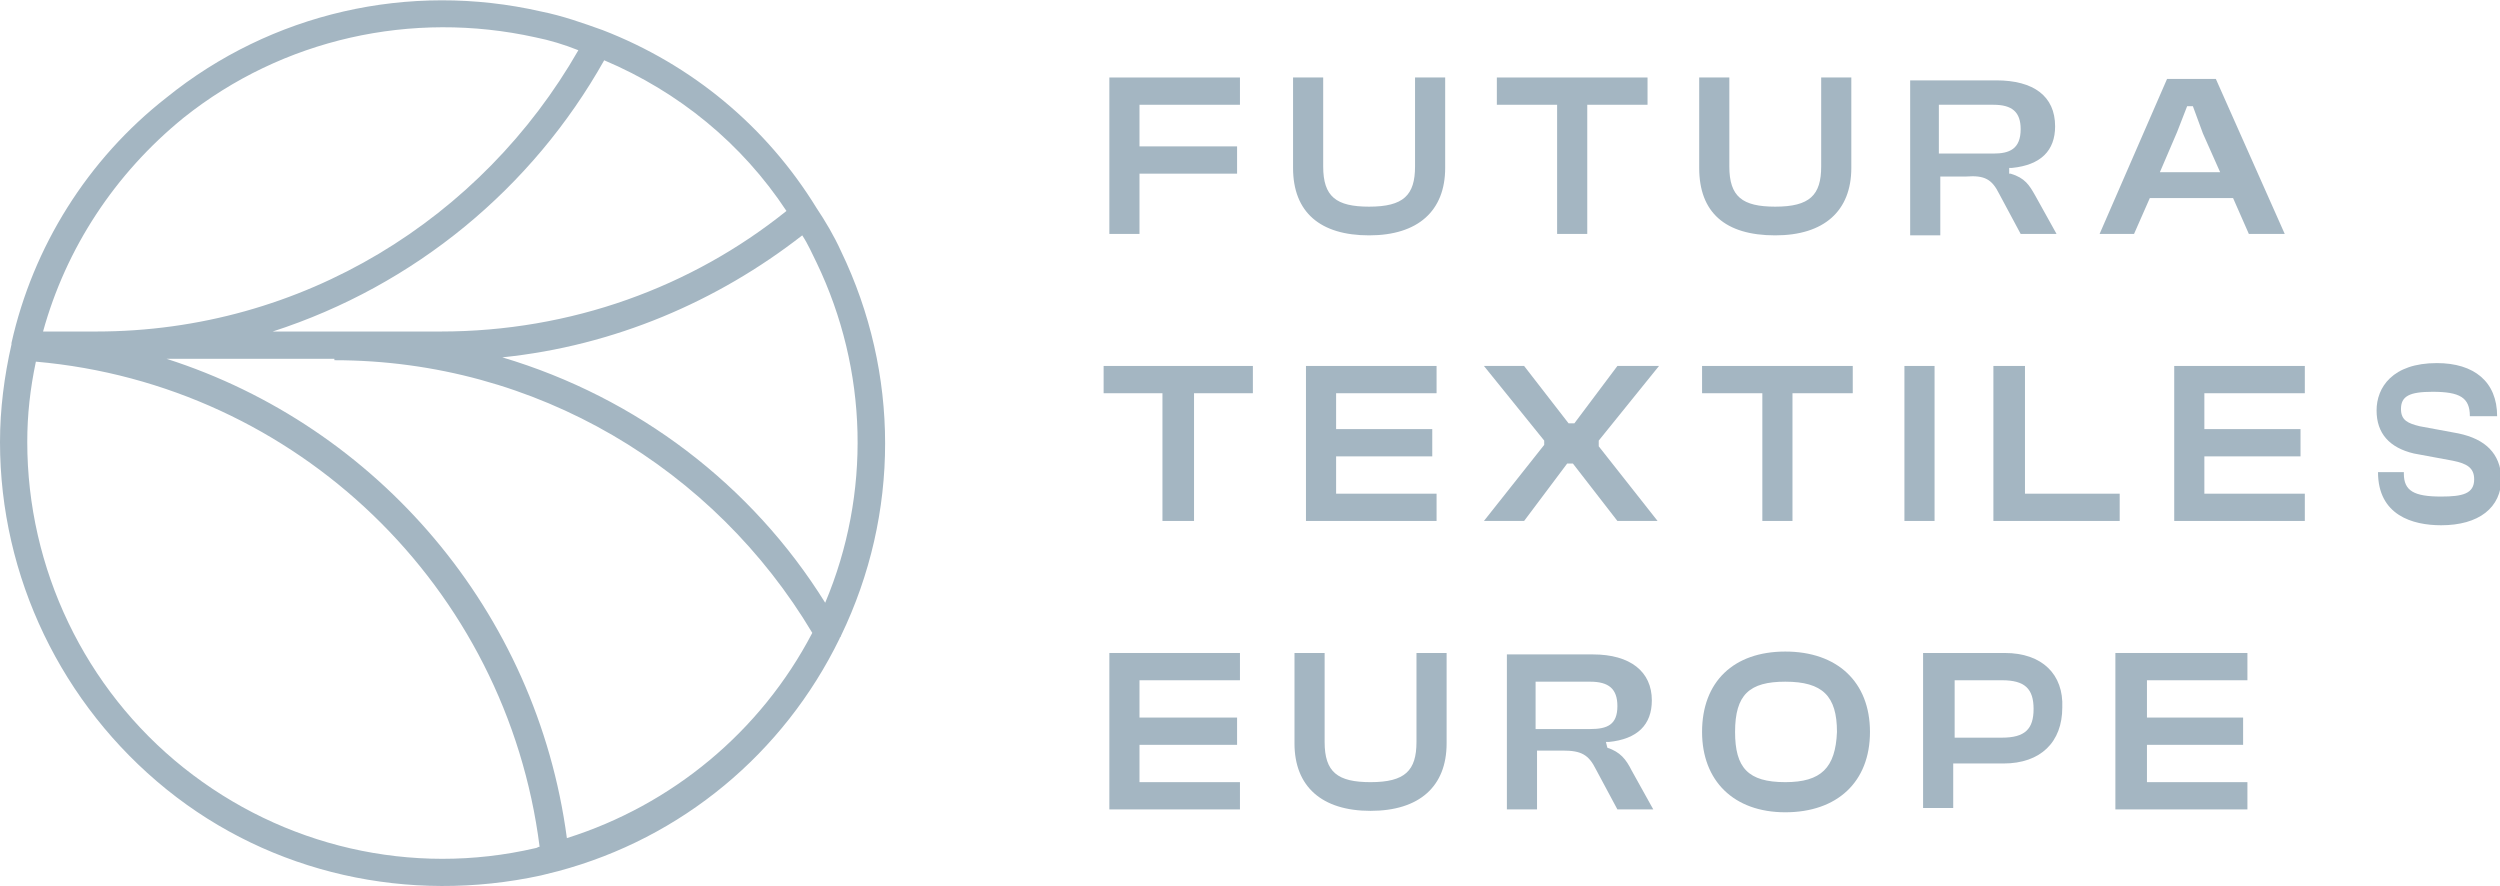
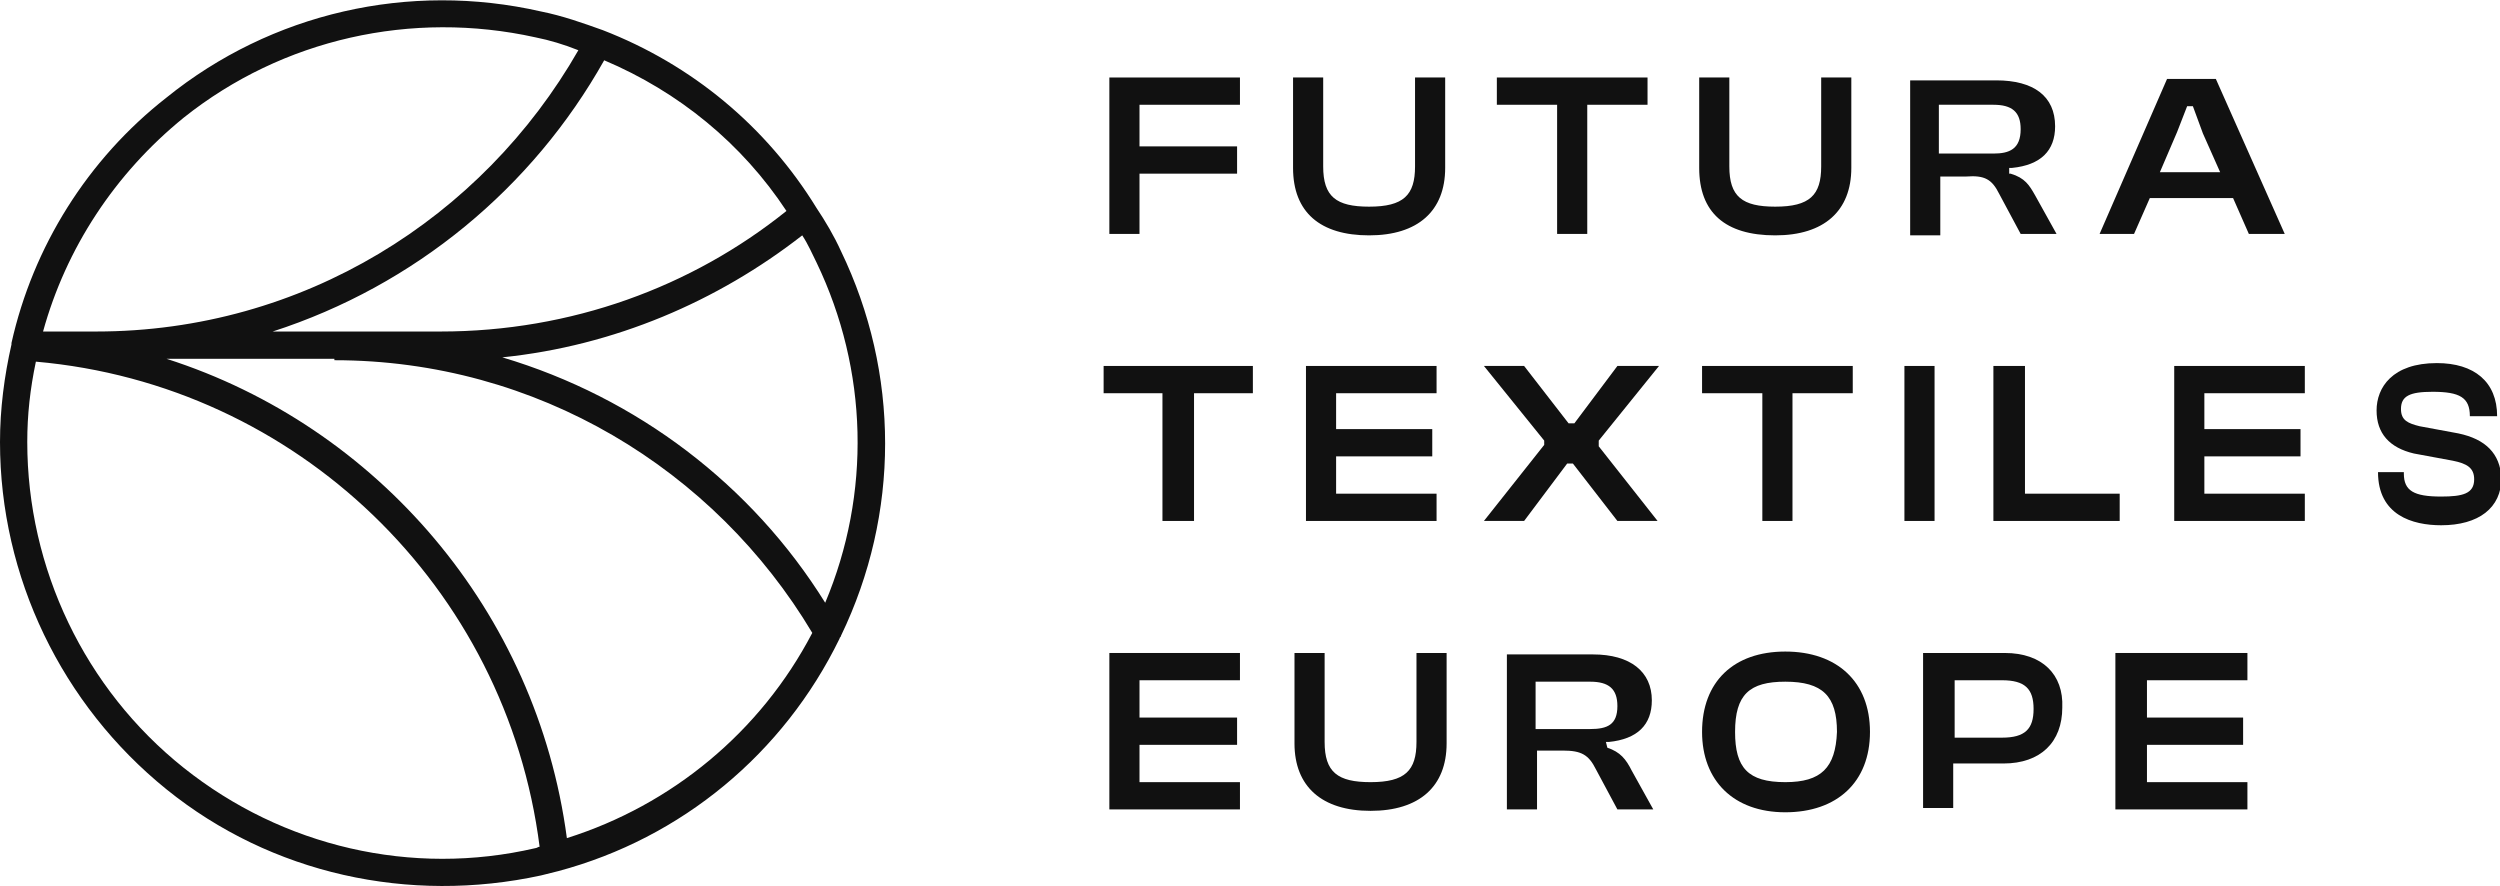
<svg xmlns="http://www.w3.org/2000/svg" xmlns:xlink="http://www.w3.org/1999/xlink" version="1.1" id="Layer_1" x="0px" y="0px" viewBox="0 0 174.2 61.7" style="enable-background:new 0 0 174.2 61.7;" xml:space="preserve">
  <style type="text/css">
- 	.st0{clip-path:url(#SVGID_2_);fill-rule:evenodd;clip-rule:evenodd;fill:#A4B6C2;}
- 	.st1{clip-path:url(#SVGID_4_);fill:#A4B6C2;}
- 	.st2{clip-path:url(#SVGID_6_);fill:#A4B6C2;}
- 	.st3{clip-path:url(#SVGID_8_);fill:#A4B6C2;}
- 	.st4{clip-path:url(#SVGID_10_);fill:#A4B6C2;}
- 	.st5{clip-path:url(#SVGID_12_);fill:#A4B6C2;}
- 	.st6{clip-path:url(#SVGID_14_);fill:#A4B6C2;}
- 	.st7{clip-path:url(#SVGID_16_);fill:#A4B6C2;}
- 	.st8{clip-path:url(#SVGID_18_);fill:#A4B6C2;}
- 	.st9{clip-path:url(#SVGID_20_);fill:#A4B6C2;}
- 	.st10{clip-path:url(#SVGID_22_);fill:#A4B6C2;}
- 	.st11{clip-path:url(#SVGID_24_);fill:#A4B6C2;}
- 	.st12{clip-path:url(#SVGID_26_);fill:#A4B6C2;}
- 	.st13{clip-path:url(#SVGID_28_);fill:#A4B6C2;}
- 	.st14{clip-path:url(#SVGID_30_);fill:#A4B6C2;}
- 	.st15{clip-path:url(#SVGID_32_);fill:#A4B6C2;}
- 	.st16{clip-path:url(#SVGID_34_);fill:#A4B6C2;}
- 	.st17{clip-path:url(#SVGID_36_);fill:#A4B6C2;}
- 	.st18{clip-path:url(#SVGID_38_);fill:#A4B6C2;}
- 	.st19{clip-path:url(#SVGID_40_);fill:#A4B6C2;}
- 	.st20{clip-path:url(#SVGID_42_);fill:#A4B6C2;}
+ 	.st0{clip-path:url(#SVGID_2_);fill-rule:evenodd;clip-rule:evenodd;fill:#111111;}
+ 	.st1{clip-path:url(#SVGID_4_);fill:#111111;}
+ 	.st2{clip-path:url(#SVGID_6_);fill:#111111;}
+ 	.st3{clip-path:url(#SVGID_8_);fill:#111111;}
+ 	.st4{clip-path:url(#SVGID_10_);fill:#111111;}
+ 	.st5{clip-path:url(#SVGID_12_);fill:#111111;}
+ 	.st6{clip-path:url(#SVGID_14_);fill:#111111;}
+ 	.st7{clip-path:url(#SVGID_16_);fill:#111111;}
+ 	.st8{clip-path:url(#SVGID_18_);fill:#111111;}
+ 	.st9{clip-path:url(#SVGID_20_);fill:#111111;}
+ 	.st10{clip-path:url(#SVGID_22_);fill:#111111;}
+ 	.st11{clip-path:url(#SVGID_24_);fill:#111111;}
+ 	.st12{clip-path:url(#SVGID_26_);fill:#111111;}
+ 	.st13{clip-path:url(#SVGID_28_);fill:#111111;}
+ 	.st14{clip-path:url(#SVGID_30_);fill:#111111;}
+ 	.st15{clip-path:url(#SVGID_32_);fill:#111111;}
+ 	.st16{clip-path:url(#SVGID_34_);fill:#111111;}
+ 	.st17{clip-path:url(#SVGID_36_);fill:#111111;}
+ 	.st18{clip-path:url(#SVGID_38_);fill:#111111;}
+ 	.st19{clip-path:url(#SVGID_40_);fill:#111111;}
+ 	.st20{clip-path:url(#SVGID_42_);fill:#111111;}
</style>
  <g>
    <defs>
      <rect id="SVGID_1_" x="0" width="174.2" height="61.7" />
    </defs>
    <clipPath id="SVGID_2_">
      <use xlink:href="#SVGID_1_" style="overflow:visible;" />
    </clipPath>
    <path class="st0" d="M2.5,25.2C20.7,26.8,35.3,40.9,37.6,59c-0.1,0-0.2,0.1-0.3,0.1c-8.6,2-17.6-0.1-24.5-5.6S1.9,39.6,1.9,30.8   C1.9,28.9,2.1,27.1,2.5,25.2 M23.3,25.1c14.1,0,26.5,7.6,33.3,19c-3.6,6.9-9.8,12-17.1,14.3C37.4,42.6,26.3,29.7,11.6,25h11.7V25.1   z M35,24.9c7.8-0.8,15-3.9,20.9-8.5c0.4,0.6,0.7,1.3,1,1.9c3.6,7.5,3.8,16.1,0.6,23.7C52.4,33.8,44.4,27.7,35,24.9 M19,23.1   c9.9-3.2,18.1-10,23.1-18.9c5.2,2.2,9.6,5.8,12.7,10.5c-6.6,5.3-15,8.4-24.1,8.4H19z M12.8,8.2c6.9-5.5,15.9-7.5,24.5-5.6   c1,0.2,2,0.5,3,0.9C33.6,15.2,21.1,23.1,6.7,23.1H3C4.6,17.3,8,12.1,12.8,8.2 M37.7,0.8c-9.2-2.1-18.8,0.1-26.1,6   C6.1,11.1,2.3,17.2,0.8,23.9V24C0.3,26.2,0,28.5,0,30.8C0,40.2,4.3,49.1,11.6,55s16.9,8,26.1,6c0.4-0.1,0.8-0.2,1.2-0.3   c8.6-2.3,15.7-8.2,19.6-16.2c0-0.1,0.1-0.1,0.1-0.2c4.1-8.5,4.1-18.3,0-26.8c-0.5-1.1-1.1-2.1-1.7-3C53.4,8.8,48.2,4.5,42,2.1   C40.6,1.6,39.2,1.1,37.7,0.8" />
  </g>
  <g>
    <defs>
      <rect id="SVGID_3_" width="174.2" height="61.7" />
    </defs>
    <clipPath id="SVGID_4_">
      <use xlink:href="#SVGID_3_" style="overflow:visible;" />
    </clipPath>
    <polygon class="st1" points="86.2,10.2 79.4,10.2 79.4,7.3 86.4,7.3 86.4,5.4 77.3,5.4 77.3,16.3 79.4,16.3 79.4,12.1 86.2,12.1     " />
  </g>
  <g>
    <defs>
      <rect id="SVGID_5_" width="174.2" height="61.7" />
    </defs>
    <clipPath id="SVGID_6_">
      <use xlink:href="#SVGID_5_" style="overflow:visible;" />
    </clipPath>
    <path class="st2" d="M95.4,16.4c3.4,0,5.3-1.7,5.3-4.7V5.4h-2.1v6.2c0,2-0.8,2.8-3.2,2.8c-2.3,0-3.2-0.7-3.2-2.8V5.4h-2.1v6.3   C90.1,14.8,92,16.4,95.4,16.4" />
  </g>
  <g>
    <defs>
      <rect id="SVGID_7_" width="174.2" height="61.7" />
    </defs>
    <clipPath id="SVGID_8_">
      <use xlink:href="#SVGID_7_" style="overflow:visible;" />
    </clipPath>
    <polygon class="st3" points="108.5,16.3 110.6,16.3 110.6,7.3 114.8,7.3 114.8,5.4 104.3,5.4 104.3,7.3 108.5,7.3  " />
  </g>
  <g>
    <defs>
      <rect id="SVGID_9_" width="174.2" height="61.7" />
    </defs>
    <clipPath id="SVGID_10_">
      <use xlink:href="#SVGID_9_" style="overflow:visible;" />
    </clipPath>
    <path class="st4" d="M123.7,16.4c3.4,0,5.3-1.7,5.3-4.7V5.4h-2.1v6.2c0,2-0.8,2.8-3.2,2.8c-2.3,0-3.2-0.7-3.2-2.8V5.4h-2.1v6.3   C118.4,14.8,120.2,16.4,123.7,16.4" />
  </g>
  <g>
    <defs>
      <rect id="SVGID_11_" width="174.2" height="61.7" />
    </defs>
    <clipPath id="SVGID_12_">
      <use xlink:href="#SVGID_11_" style="overflow:visible;" />
    </clipPath>
    <path class="st5" d="M139.3,13.5l1.5,2.8h2.5l-1.5-2.7c-0.4-0.7-0.7-1.2-1.7-1.5H140v-0.4h0.2c2-0.2,3-1.2,3-2.9   c0-2.1-1.5-3.2-4.1-3.2h-6v10.8h2.1v-4.1h1.8C138.3,12.2,138.8,12.5,139.3,13.5 M135.1,7.3h3.8c1.3,0,1.9,0.5,1.9,1.7   c0,1.4-0.8,1.7-1.9,1.7h-3.8V7.3z" />
  </g>
  <g>
    <defs>
      <rect id="SVGID_13_" width="174.2" height="61.7" />
    </defs>
    <clipPath id="SVGID_14_">
      <use xlink:href="#SVGID_13_" style="overflow:visible;" />
    </clipPath>
    <path class="st6" d="M155.6,13.8l1.1,2.5h2.5l-4.8-10.8H151l-4.7,10.8h2.4l1.1-2.5C149.8,13.8,155.6,13.8,155.6,13.8z M151.7,9.2   l0.7-1.8h0.4l0.7,1.9l1.2,2.7h-4.2L151.7,9.2z" />
  </g>
  <g>
    <defs>
      <rect id="SVGID_15_" width="174.2" height="61.7" />
    </defs>
    <clipPath id="SVGID_16_">
      <use xlink:href="#SVGID_15_" style="overflow:visible;" />
    </clipPath>
    <polygon class="st7" points="81,36.3 83.2,36.3 83.2,27.4 87.3,27.4 87.3,25.5 76.9,25.5 76.9,27.4 81,27.4  " />
  </g>
  <g>
    <defs>
      <rect id="SVGID_17_" width="174.2" height="61.7" />
    </defs>
    <clipPath id="SVGID_18_">
      <use xlink:href="#SVGID_17_" style="overflow:visible;" />
    </clipPath>
    <polygon class="st8" points="93.1,27.4 100.1,27.4 100.1,25.5 91,25.5 91,36.3 100.1,36.3 100.1,34.4 93.1,34.4 93.1,31.8    99.8,31.8 99.8,29.9 93.1,29.9  " />
  </g>
  <g>
    <defs>
      <rect id="SVGID_19_" width="174.2" height="61.7" />
    </defs>
    <clipPath id="SVGID_20_">
      <use xlink:href="#SVGID_19_" style="overflow:visible;" />
    </clipPath>
    <polygon class="st9" points="111.4,30.8 111.4,30.7 115.6,25.5 112.7,25.5 109.7,29.5 109.3,29.5 106.2,25.5 103.4,25.5    107.6,30.7 107.6,31 103.4,36.3 106.2,36.3 109.2,32.3 109.6,32.3 112.7,36.3 115.5,36.3 111.4,31.1  " />
  </g>
  <g>
    <defs>
      <rect id="SVGID_21_" width="174.2" height="61.7" />
    </defs>
    <clipPath id="SVGID_22_">
      <use xlink:href="#SVGID_21_" style="overflow:visible;" />
    </clipPath>
    <polygon class="st10" points="122.8,36.3 124.9,36.3 124.9,27.4 129.1,27.4 129.1,25.5 118.6,25.5 118.6,27.4 122.8,27.4  " />
  </g>
  <g>
    <defs>
      <rect id="SVGID_23_" width="174.2" height="61.7" />
    </defs>
    <clipPath id="SVGID_24_">
      <use xlink:href="#SVGID_23_" style="overflow:visible;" />
    </clipPath>
    <rect x="132.7" y="25.5" class="st11" width="2.1" height="10.8" />
  </g>
  <g>
    <defs>
      <rect id="SVGID_25_" width="174.2" height="61.7" />
    </defs>
    <clipPath id="SVGID_26_">
      <use xlink:href="#SVGID_25_" style="overflow:visible;" />
    </clipPath>
    <polygon class="st12" points="141.1,25.5 138.9,25.5 138.9,36.3 147.7,36.3 147.7,34.4 141.1,34.4  " />
  </g>
  <g>
    <defs>
      <rect id="SVGID_27_" width="174.2" height="61.7" />
    </defs>
    <clipPath id="SVGID_28_">
      <use xlink:href="#SVGID_27_" style="overflow:visible;" />
    </clipPath>
    <polygon class="st13" points="160.6,34.4 153.6,34.4 153.6,31.8 160.3,31.8 160.3,29.9 153.6,29.9 153.6,27.4 160.6,27.4    160.6,25.5 151.5,25.5 151.5,36.3 160.6,36.3  " />
  </g>
  <g>
    <defs>
      <rect id="SVGID_29_" width="174.2" height="61.7" />
    </defs>
    <clipPath id="SVGID_30_">
      <use xlink:href="#SVGID_29_" style="overflow:visible;" />
    </clipPath>
    <path class="st14" d="M171.3,30.2l-2.7-0.5c-0.8-0.2-1.3-0.4-1.3-1.2c0-0.9,0.6-1.2,2.2-1.2c1.9,0,2.6,0.4,2.6,1.7l0,0h1.9   c0-2.4-1.6-3.7-4.2-3.7c-3.1,0-4.2,1.7-4.2,3.3c0,1.6,0.9,2.6,2.6,3l2.7,0.5c1,0.2,1.5,0.5,1.5,1.3c0,1-0.8,1.2-2.3,1.2   c-1.9,0-2.6-0.4-2.6-1.6v-0.1h-1.8c0,3,2.4,3.7,4.4,3.7c2.6,0,4.2-1.2,4.2-3.3C174.2,31.6,173.2,30.6,171.3,30.2" />
  </g>
  <g>
    <defs>
      <rect id="SVGID_31_" width="174.2" height="61.7" />
    </defs>
    <clipPath id="SVGID_32_">
      <use xlink:href="#SVGID_31_" style="overflow:visible;" />
    </clipPath>
    <polygon class="st15" points="86.4,54.5 79.4,54.5 79.4,51.9 86.2,51.9 86.2,50 79.4,50 79.4,47.4 86.4,47.4 86.4,45.5 77.3,45.5    77.3,56.4 86.4,56.4  " />
  </g>
  <g>
    <defs>
      <rect id="SVGID_33_" width="174.2" height="61.7" />
    </defs>
    <clipPath id="SVGID_34_">
      <use xlink:href="#SVGID_33_" style="overflow:visible;" />
    </clipPath>
    <path class="st16" d="M95.5,54.5c-2.3,0-3.2-0.7-3.2-2.8v-6.2h-2.1v6.3c0,3,1.9,4.7,5.3,4.7s5.3-1.7,5.3-4.7v-6.3h-2.1v6.2   C98.7,53.7,97.9,54.5,95.5,54.5" />
  </g>
  <g>
    <defs>
      <rect id="SVGID_35_" width="174.2" height="61.7" />
    </defs>
    <clipPath id="SVGID_36_">
      <use xlink:href="#SVGID_35_" style="overflow:visible;" />
    </clipPath>
    <path class="st17" d="M112,52.1L112,52.1l-0.1-0.4h0.2c2-0.2,3-1.2,3-2.9c0-2-1.5-3.2-4.1-3.2h-6v10.8h2.1v-4.1h1.8   c1.3,0,1.8,0.3,2.3,1.3l1.5,2.8h2.5l-1.5-2.7C113.3,52.9,112.9,52.4,112,52.1 M110.8,50.8H107v-3.3h3.8c1.3,0,1.9,0.5,1.9,1.7   C112.7,50.5,112,50.8,110.8,50.8" />
  </g>
  <g>
    <defs>
      <rect id="SVGID_37_" width="174.2" height="61.7" />
    </defs>
    <clipPath id="SVGID_38_">
      <use xlink:href="#SVGID_37_" style="overflow:visible;" />
    </clipPath>
    <path class="st18" d="M124.4,45.4c-3.6,0-5.8,2.1-5.8,5.6c0,3.4,2.2,5.6,5.8,5.6c3.6,0,5.9-2.1,5.9-5.6S128,45.4,124.4,45.4    M124.4,54.5c-2.6,0-3.5-1-3.5-3.5c0-2.6,1-3.5,3.5-3.5c2.6,0,3.6,1,3.6,3.5C127.9,53.5,126.9,54.5,124.4,54.5" />
  </g>
  <g>
    <defs>
      <rect id="SVGID_39_" width="174.2" height="61.7" />
    </defs>
    <clipPath id="SVGID_40_">
      <use xlink:href="#SVGID_39_" style="overflow:visible;" />
    </clipPath>
    <path class="st19" d="M139.7,45.5H134v10.8h2.1v-3.1h3.5c2.6,0,4.1-1.5,4.1-3.9C143.8,47,142.3,45.5,139.7,45.5 M139.5,51.4h-3.3   v-4h3.3c1.6,0,2.2,0.6,2.2,2C141.7,50.8,141.1,51.4,139.5,51.4" />
  </g>
  <g>
    <defs>
      <rect id="SVGID_41_" width="174.2" height="61.7" />
    </defs>
    <clipPath id="SVGID_42_">
      <use xlink:href="#SVGID_41_" style="overflow:visible;" />
    </clipPath>
    <polygon class="st20" points="156.6,54.5 149.6,54.5 149.6,51.9 156.3,51.9 156.3,50 149.6,50 149.6,47.4 156.6,47.4 156.6,45.5    147.4,45.5 147.4,56.4 156.6,56.4  " />
  </g>
</svg>
